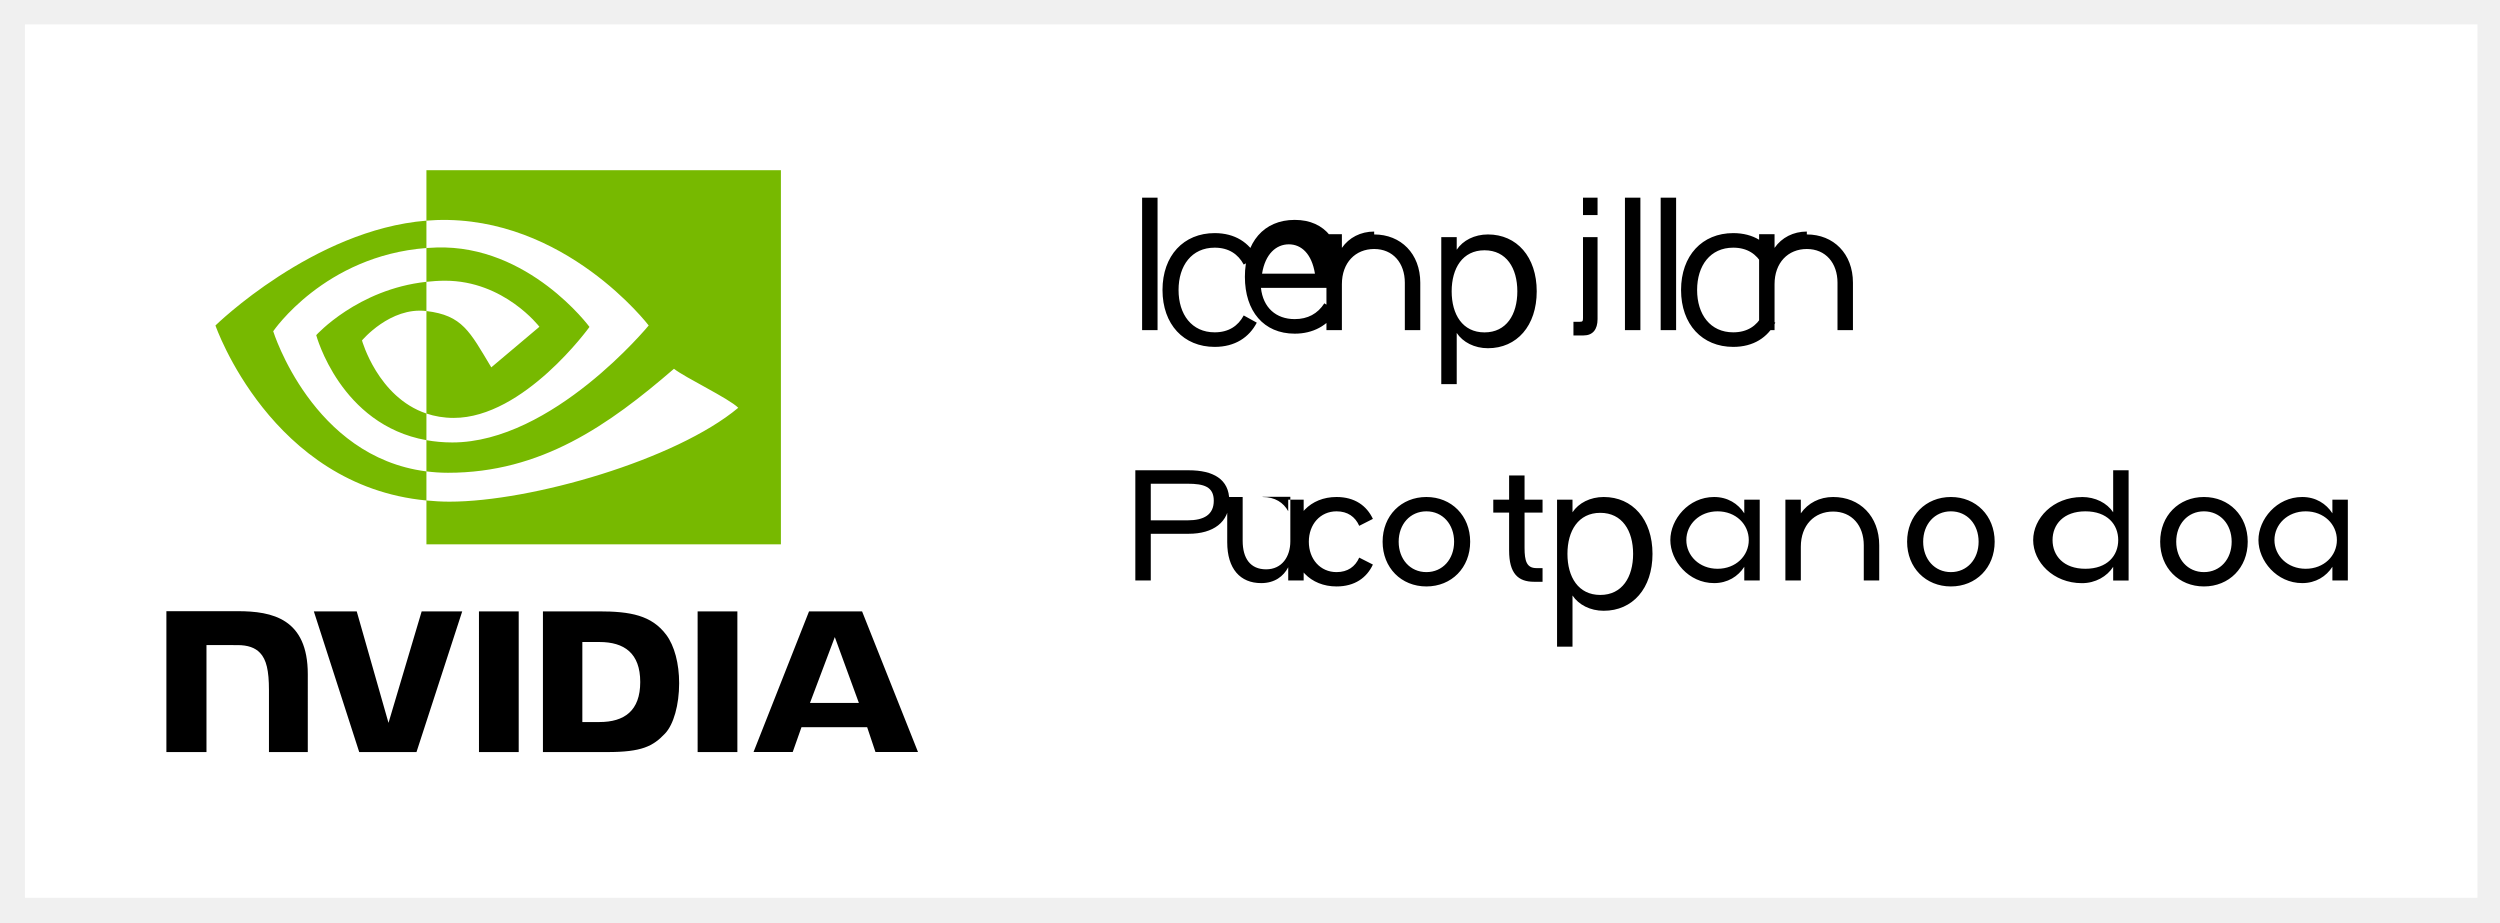
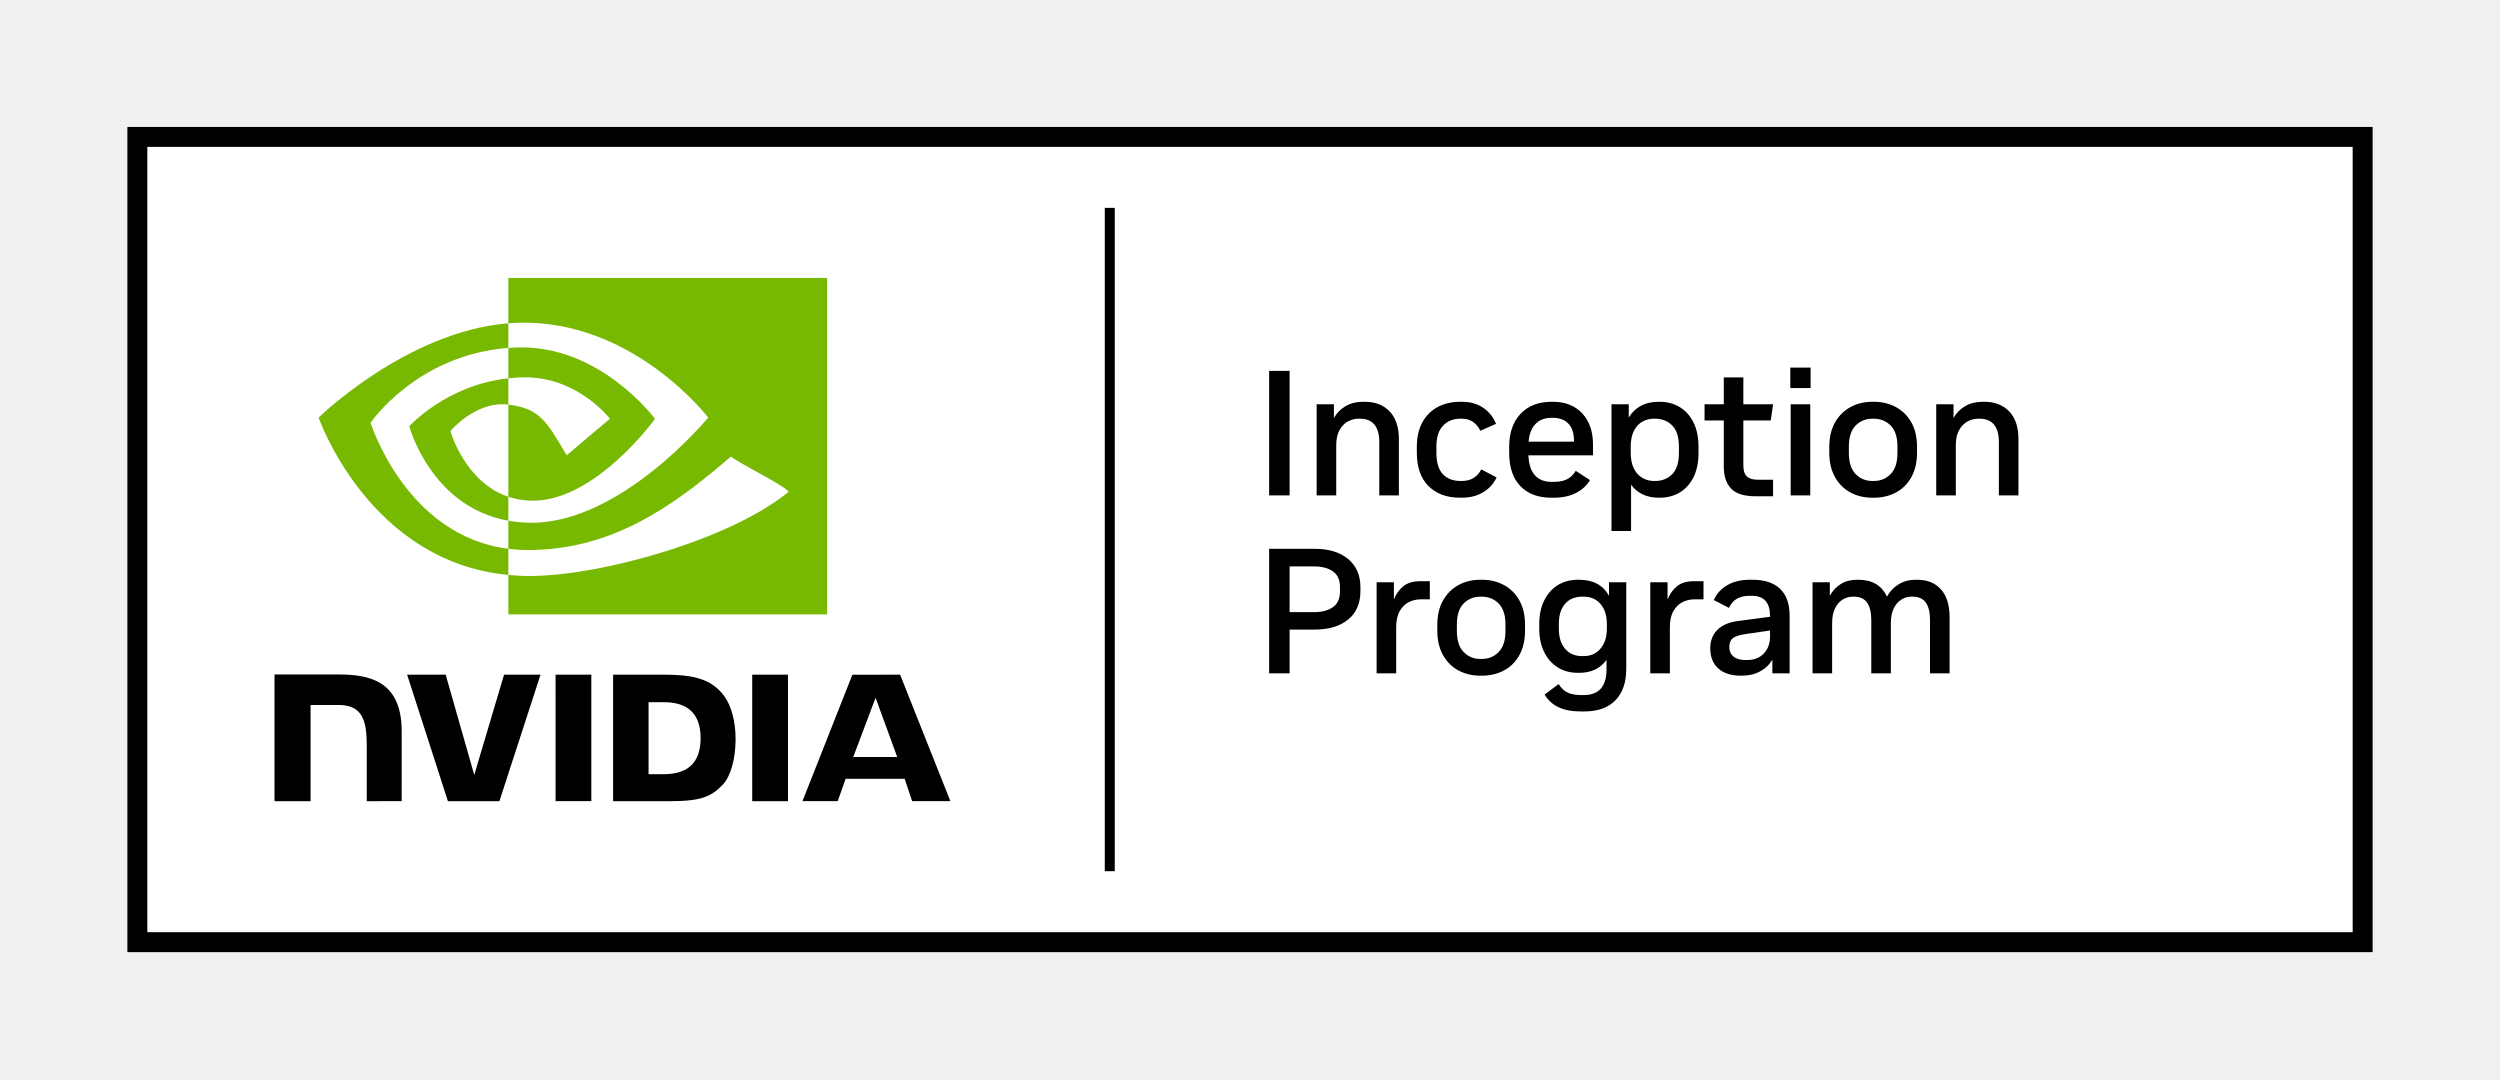
- <svg xmlns="http://www.w3.org/2000/svg" id="Artwork" width="450" height="166" viewBox="25 25 450 166">
+ <svg xmlns="http://www.w3.org/2000/svg" id="Artwork" viewBox="0 0 500.429 216">
  <defs>
    <style>
      .cls-1 {
        fill: #fff;
      }
+ 
      .cls-2 {
-         fill: #77b900;
+         fill: #76b900;
      }
    </style>
  </defs>
-   <g id="Badge">
+   <g id="Inception_Program" data-name="Inception Program">
    <rect class="cls-1" x="29.492" y="29.398" width="441.446" height="157.204" />
+     <path d="M25.499,25.405V190.595H474.931V25.405H25.499ZM470.938,186.602H29.492V29.398H470.938V186.602Zm-247.796-12.211h-1.996V41.608h1.996V174.392Zm35.002-75.228h-4.097v-24.932h4.097v24.932Zm17.949-10.721c0-1.496-.319-2.642-.961-3.438-.642-.794-1.616-1.193-2.92-1.193h-.249c-.761,0-1.484,.189-2.174,.57-.688,.381-1.247,.961-1.674,1.745-.427,.783-.64,1.78-.64,2.992v10.044h-3.92v-18.237h3.456v2.743c.57-.997,1.347-1.786,2.333-2.368,.986-.582,2.155-.874,3.508-.874h.358c2.066,0,3.715,.642,4.95,1.923,1.235,1.283,1.854,3.135,1.854,5.557v11.256h-3.92v-10.721Zm9.849,8.85c-1.554-1.554-2.333-3.78-2.333-6.678v-1.175c0-1.9,.361-3.519,1.086-4.863,.725-1.341,1.739-2.368,3.046-3.081,1.307-.711,2.814-1.069,4.525-1.069h.356c1.685,0,3.116,.404,4.293,1.212,1.175,.808,2.024,1.877,2.545,3.204l-3.133,1.39c-.358-.734-.839-1.324-1.444-1.763-.605-.439-1.359-.659-2.261-.659h-.321c-1.401,0-2.547,.464-3.436,1.39-.891,.926-1.336,2.315-1.336,4.167v1.318c0,1.923,.433,3.336,1.299,4.238,.868,.903,2.024,1.353,3.473,1.353h.321c.949,0,1.745-.207,2.387-.622,.64-.416,1.138-.98,1.496-1.693l3.063,1.604c-.524,1.187-1.39,2.161-2.601,2.92-1.21,.76-2.659,1.14-4.345,1.14h-.356c-2.661,0-4.768-.779-6.324-2.335Zm24.596,2.335h.533c1.687,0,3.147-.315,4.382-.945,1.235-.628,2.172-1.49,2.814-2.582l-2.849-1.852c-.427,.736-.992,1.287-1.693,1.656-.7,.367-1.585,.551-2.654,.551h-.533c-1.401,0-2.499-.439-3.295-1.316-.794-.879-1.227-2.209-1.299-3.991h12.928v-2.172c0-2.611-.717-4.689-2.155-6.233-1.436-1.542-3.388-2.315-5.858-2.315h-.321c-2.588,0-4.642,.802-6.162,2.404-1.521,1.604-2.281,3.817-2.281,6.643v1.175c0,2.874,.742,5.089,2.227,6.643,1.484,1.556,3.556,2.335,6.216,2.335Zm-3.152-14.783c.796-.806,1.846-1.21,3.152-1.21h.284c1.33,0,2.37,.387,3.118,1.158,.748,.771,1.123,1.894,1.123,3.365v.249h-9.084c.143-1.567,.611-2.754,1.407-3.562Zm24.843,14.783c1.496,0,2.826-.346,3.989-1.034s2.083-1.703,2.76-3.046c.676-1.341,1.015-2.973,1.015-4.898v-1.175c0-1.946-.338-3.591-1.015-4.932-.676-1.341-1.596-2.364-2.76-3.063s-2.493-1.051-3.989-1.051h-.215c-1.401,0-2.605,.28-3.614,.837-1.011,.559-1.799,1.336-2.369,2.333v-2.671h-3.456v25.361h3.92v-9.262c.593,.831,1.359,1.473,2.296,1.923,.937,.452,2.012,.678,3.224,.678h.215Zm-1.177-3.349c-.783,0-1.531-.195-2.244-.588-.711-.392-1.287-1.009-1.726-1.852-.441-.843-.659-1.929-.659-3.259v-1.106c0-1.353,.218-2.445,.659-3.276,.439-.831,1.009-1.436,1.709-1.817,.7-.381,1.455-.57,2.261-.57h.286c1.353,0,2.482,.452,3.384,1.353,.901,.903,1.353,2.329,1.353,4.275v1.21c0,1.948-.452,3.373-1.353,4.275-.903,.903-2.031,1.353-3.384,1.353h-.286Zm13.999-12.111h-3.848v-3.241h3.848v-5.379h3.918v5.379h5.949l-.464,3.241h-5.485v9.012c0,1.02,.238,1.751,.713,2.19,.474,.441,1.187,.659,2.136,.659h3.1v3.313h-3.491c-2.304,0-3.943-.516-4.917-1.55-.974-1.032-1.459-2.511-1.459-4.434v-9.19Zm13.32-10.578h4.061v4.095h-4.061v-4.095Zm.072,7.337h3.92v18.237h-3.92v-18.237Zm11.95,17.65c1.295,.7,2.76,1.051,4.399,1.051h.321c1.639,0,3.11-.352,4.416-1.051,1.306-.7,2.333-1.728,3.081-3.081,.748-1.355,1.123-2.98,1.123-4.88v-1.175c0-1.9-.375-3.519-1.123-4.863-.748-1.341-1.774-2.368-3.081-3.081-1.307-.711-2.777-1.069-4.416-1.069h-.321c-1.639,0-3.104,.358-4.399,1.069-1.295,.713-2.321,1.739-3.081,3.081-.76,1.343-1.14,2.974-1.14,4.898v1.14c0,1.9,.381,3.525,1.14,4.88,.76,1.353,1.786,2.381,3.081,3.081Zm-.302-9.208c0-1.875,.45-3.27,1.353-4.184s2.018-1.372,3.347-1.372h.286c1.353,0,2.48,.458,3.382,1.372,.903,.914,1.355,2.31,1.355,4.184v1.318c0,1.877-.452,3.276-1.355,4.202-.903,.928-2.029,1.39-3.382,1.39h-.286c-1.33,0-2.445-.462-3.347-1.39-.903-.926-1.353-2.325-1.353-4.202v-1.318Zm33.945-1.461v11.256h-3.92v-10.721c0-1.496-.319-2.642-.961-3.438-.642-.794-1.616-1.193-2.92-1.193h-.249c-.761,0-1.484,.189-2.174,.57-.688,.381-1.247,.961-1.674,1.745-.427,.783-.64,1.78-.64,2.992v10.044h-3.92v-18.237h3.456v2.743c.57-.997,1.347-1.786,2.333-2.368s2.155-.874,3.508-.874h.358c2.066,0,3.715,.642,4.95,1.923,1.235,1.283,1.853,3.135,1.853,5.557Zm-134.174,23.995c-1.639-1.364-3.871-2.047-6.697-2.047h-9.119v24.932h4.097v-8.763h5.021c2.826,0,5.058-.671,6.697-2.012,1.639-1.341,2.457-3.247,2.457-5.717v-.748c0-2.399-.818-4.279-2.457-5.646Zm-1.639,6.502c0,1.424-.47,2.47-1.407,3.133-.937,.665-2.19,.997-3.757,.997h-4.915v-9.153h4.915c1.567,0,2.82,.332,3.757,.997s1.407,1.699,1.407,3.098v.928Zm16.134-2.066h1.853v3.632h-1.817c-.856,0-1.656,.191-2.404,.57-.748,.381-1.355,.98-1.817,1.799-.464,.82-.694,1.906-.694,3.259v9.19h-3.92v-18.237h3.456v3.456c.45-1.115,1.086-2.006,1.906-2.671,.82-.665,1.964-.997,3.436-.997Zm16.707,.783c-1.307-.711-2.777-1.069-4.416-1.069h-.321c-1.639,0-3.104,.358-4.399,1.069-1.295,.713-2.321,1.739-3.081,3.081-.76,1.343-1.14,2.974-1.14,4.898v1.14c0,1.9,.381,3.525,1.14,4.88,.76,1.353,1.786,2.381,3.081,3.081s2.76,1.051,4.399,1.051h.321c1.639,0,3.11-.352,4.416-1.051s2.333-1.728,3.081-3.081c.748-1.355,1.123-2.98,1.123-4.88v-1.175c0-1.9-.375-3.519-1.123-4.863-.748-1.341-1.774-2.368-3.081-3.081Zm.286,9.19c0,1.877-.452,3.276-1.355,4.202-.903,.928-2.029,1.39-3.382,1.39h-.286c-1.33,0-2.445-.462-3.348-1.39-.903-.926-1.353-2.325-1.353-4.202v-1.318c0-1.875,.45-3.27,1.353-4.184,.903-.914,2.018-1.372,3.348-1.372h.286c1.353,0,2.48,.458,3.382,1.372,.903,.914,1.355,2.31,1.355,4.184v1.318Zm20.729-7.053c-1.189-2.138-3.183-3.206-5.986-3.206h-.249c-1.542,0-2.897,.369-4.059,1.105-1.165,.736-2.066,1.768-2.708,3.098-.642,1.33-.962,2.874-.962,4.631v.961c0,1.759,.321,3.301,.962,4.631,.642,1.33,1.542,2.364,2.708,3.098,1.162,.736,2.516,1.105,4.059,1.105h.249c2.424,0,4.252-.868,5.487-2.601v1.888c0,3.442-1.521,5.164-4.559,5.164h-.464c-1.164,0-2.095-.172-2.797-.516-.7-.344-1.287-.908-1.763-1.691l-2.814,2.101c.665,1.115,1.585,1.96,2.76,2.53,1.177,.568,2.665,.854,4.47,.854h.748c2.685,0,4.749-.742,6.198-2.227,1.448-1.484,2.172-3.591,2.172-6.322v-17.311h-3.454v2.708Zm-.429,6.554c0,1.662-.421,2.998-1.264,4.007s-1.966,1.513-3.365,1.513h-.321c-1.45,0-2.59-.491-3.419-1.477-.833-.986-1.247-2.321-1.247-4.008v-.997c0-1.685,.414-3.009,1.247-3.972,.829-.961,1.969-1.442,3.419-1.442h.321c1.399,0,2.522,.493,3.365,1.479s1.264,2.321,1.264,4.007v.891Zm17.489-9.474h1.853v3.632h-1.817c-.856,0-1.656,.191-2.404,.57-.748,.381-1.355,.98-1.817,1.799-.464,.82-.694,1.906-.694,3.259v9.19h-3.92v-18.237h3.456v3.456c.45-1.115,1.086-2.006,1.906-2.671,.82-.665,1.964-.997,3.436-.997Zm11.683-.286h-.535c-1.78,0-3.293,.363-4.54,1.086-1.247,.725-2.143,1.716-2.69,2.975l3.029,1.567c.427-.877,.978-1.502,1.656-1.869,.676-.369,1.525-.553,2.545-.553h.392c2.422,0,3.634,1.353,3.634,4.061v.143l-6.448,.854c-1.805,.238-3.175,.831-4.113,1.78-.939,.951-1.407,2.172-1.407,3.668,0,1.734,.533,3.083,1.602,4.043,1.069,.962,2.576,1.444,4.523,1.444h.249c1.355,0,2.565-.292,3.634-.874,1.069-.582,1.877-1.37,2.422-2.368v2.777h3.456v-11.54c0-2.35-.63-4.138-1.888-5.361-1.258-1.222-3.098-1.834-5.52-1.834Zm3.491,11.291c0,1.45-.416,2.607-1.247,3.473-.831,.868-1.948,1.301-3.349,1.301h-.356c-1.02,0-1.811-.232-2.368-.696-.559-.462-.837-1.098-.837-1.906,0-.806,.242-1.399,.729-1.78,.487-.379,1.347-.653,2.582-.819l4.845-.711v1.138Zm34.211-9.368c1.152,1.283,1.728,3.135,1.728,5.557v11.256h-3.918v-10.721c0-1.496-.28-2.642-.837-3.438-.559-.794-1.444-1.192-2.654-1.192h-.286c-.665,0-1.312,.189-1.94,.57-.63,.381-1.14,.961-1.533,1.745-.39,.783-.588,1.78-.588,2.992v10.044h-3.918v-10.721c0-1.496-.28-2.642-.837-3.438-.559-.794-1.444-1.192-2.654-1.192h-.286c-.665,0-1.312,.189-1.94,.57-.63,.381-1.14,.961-1.531,1.745-.392,.783-.588,1.78-.588,2.992v10.044h-3.92v-18.237h3.456v2.708c.545-.997,1.276-1.782,2.19-2.35,.914-.57,1.989-.856,3.224-.856h.321c2.754,0,4.654,1.129,5.7,3.384,.57-1.044,1.347-1.871,2.333-2.476,.986-.605,2.13-.908,3.436-.908h.321c1.995,0,3.568,.642,4.72,1.923Z" />
    <g id="NVIDIA_Logo" data-name="NVIDIA Logo">
-       <path id="NVIDIA" d="M111.212,135.046l.003,25.324h7.152v-25.324l-7.154-0Zm-56.262-.034v25.359h7.216v-19.255l5.59,.002c1.852,0,3.17,.461,4.063,1.413,1.131,1.206,1.593,3.149,1.593,6.705v11.135l6.99-.001,.001-14.009c0-10-6.374-11.348-12.61-11.348h-12.843m67.778,.035v25.323h11.6c6.181,0,8.198-1.028,10.379-3.333,1.542-1.618,2.539-5.169,2.539-9.051,0-3.559-.843-6.735-2.315-8.713-2.65-3.536-6.467-4.228-12.166-4.228h-10.038Zm7.094,5.514h3.075c4.461,0,7.346,2.003,7.346,7.202,0,5.199-2.885,7.203-7.346,7.203h-3.075v-14.404Zm-28.922-5.514l-5.969,20.07-5.72-20.069-7.72-.001,8.168,25.323h10.308l8.232-25.323h-7.3Zm49.674,25.323h7.153v-25.322l-7.155-.001.002,25.323Zm20.049-25.314l-9.987,25.306h7.052l1.58-4.473h11.819l1.496,4.473h7.657l-10.063-25.308-9.554.002Zm4.643,4.617l4.332,11.855h-8.802l4.469-11.855Z" />
-       <path id="Eye_Mark" data-name="Eye Mark" class="cls-2" d="M101.757,75.727v-6.084c.59-.042,1.187-.073,1.795-.093,16.639-.523,27.556,14.297,27.556,14.297,0,0-11.79,16.376-24.432,16.376-1.821,0-3.45-.293-4.919-.787v-18.448c6.478.782,7.78,3.644,11.675,10.135l8.661-7.303s-6.323-8.292-16.981-8.292c-1.16,0-2.268.082-3.356.198m0-20.097v9.087c.597-.047,1.195-.085,1.795-.107,23.14-.78,38.215,18.977,38.215,18.977,0,0-17.316,21.056-35.355,21.056-1.653,0-3.201-.153-4.655-.41v5.617c1.244.158,2.532.251,3.876.251,16.788,0,28.928-8.573,40.684-18.72,1.948,1.561,9.928,5.357,11.569,7.021-11.178,9.357-37.227,16.899-51.994,16.899-1.423,0-2.792-.086-4.134-.215v7.894h63.806V55.63h-63.806Zm0,43.807v4.796c-15.527-2.768-19.836-18.908-19.836-18.908,0,0,7.455-8.26,19.836-9.598v5.262c-.01,0-.016-.002-.024-.002-6.497-.78-11.574,5.291-11.574,5.291,0,0,2.844,10.219,11.598,13.16m-27.577-14.812s9.202-13.579,27.577-14.983v-4.926c-20.352,1.633-37.976,18.87-37.976,18.87,0,0,9.981,28.858,37.976,31.5v-5.236c-20.543-2.585-27.577-25.225-27.577-25.225Z" />
-       <path id="Inception_Program" d="M230.58,60.58h2.78v23.84h-2.78v-23.84ZM243.64,69.58c-4.13,0-6.5,3.22-6.5,7.62s2.37,7.62,6.5,7.62c2.52,0,4.22-1.15,5.23-3.04l2.35,1.3c-1.38,2.65-3.92,4.36-7.58,4.36-5.58,0-9.39-4.04-9.39-10.24s3.81-10.24,9.39-10.24c3.66,0,6.2,1.71,7.58,4.36l-2.35,1.3c-1.01-1.88-2.71-3.04-5.23-3.04ZM264.48,76.82h-12.51c.38,3.55,2.71,5.62,6.08,5.62,2.33,0,4.13-.96,5.33-2.84l2.26,1.39c-1.67,2.65-4.32,4.07-7.59,4.07-5.58,0-8.97-4.04-8.97-10.24s3.38-10.24,8.97-10.24,8.49,4.04,8.49,10.24c0,.38,0,.96-.06,2Zm-12.32-2.56h9.53c-.57-3.55-2.42-5.28-4.7-5.28s-4.25,1.73-4.82,5.28ZM272.35,67.2c4.81,0,8.3,3.46,8.3,8.69v8.53h-2.78v-8.53c0-3.55-2.14-6.07-5.52-6.07s-5.81,2.46-5.81,6.33v8.27h-2.78v-17.26h2.78v2.46c1.29-1.86,3.38-2.94,5.81-2.94v-.48ZM284.43,67.68h2.78v2.27c1.1-1.67,3.19-2.75,5.62-2.75,5.2,0,8.78,4.04,8.78,10.24s-3.57,10.24-8.78,10.24c-2.43,0-4.51-1.08-5.62-2.75v9.21h-2.78v-26.45Zm7.78,2.37c-3.94,0-5.91,3.22-5.91,7.39s1.96,7.39,5.91,7.39,5.91-3.22,5.91-7.39-1.96-7.39-5.91-7.39ZM312.56,82.44c0,1.86-.86,2.94-2.52,2.94h-1.82v-2.46h1.15c.48,0,.57-.1.57-.67v-14.57h2.62v14.76ZM309.94,60.58h2.62v3.13h-2.62v-3.13ZM317.49,60.58h2.78v23.84h-2.78v-23.84ZM323.92,60.58h2.78v23.84h-2.78v-23.84ZM336.98,69.58c-4.13,0-6.5,3.22-6.5,7.62s2.37,7.62,6.5,7.62c2.52,0,4.22-1.15,5.23-3.04l2.35,1.3c-1.38,2.65-3.92,4.36-7.58,4.36-5.58,0-9.39-4.04-9.39-10.24s3.81-10.24,9.39-10.24c3.66,0,6.2,1.71,7.58,4.36l-2.35,1.3c-1.01-1.88-2.71-3.04-5.23-3.04ZM350.23,67.2c4.81,0,8.3,3.46,8.3,8.69v8.53h-2.78v-8.53c0-3.55-2.14-6.07-5.52-6.07s-5.81,2.46-5.81,6.33v8.27h-2.78v-17.26h2.78v2.46c1.29-1.86,3.38-2.94,5.81-2.94v-.48Z" />
-       <path id="Inception_Program-2" data-name="Inception Program" d="M229.36,109.65h9.61c4.38,0,7.3,1.58,7.3,5.48s-2.93,5.95-7.3,5.95h-6.83v8.4h-2.78v-19.84Zm9.42,9.01c2.93,0,4.7-1.01,4.7-3.53s-1.77-3.06-4.7-3.06h-6.64v6.59h6.64ZM252.27,114.46c2.24,0,3.76,1.01,4.61,2.56v-2.08h2.78v14.54h-2.78v-2.37c-.86,1.63-2.43,2.85-4.87,2.85-3.76,0-6.11-2.56-6.11-7.36v-8.14h2.78v7.88c0,3.17,1.38,5.14,4.22,5.14s4.36-2.27,4.36-5.04v-8.01h-5v.04ZM265.58,114.46c3.28,0,5.43,1.58,6.54,3.94l-2.46,1.25c-.72-1.63-2.08-2.61-4.08-2.61-2.93,0-4.99,2.33-4.99,5.47s2.06,5.47,4.99,5.47c2,0,3.36-.98,4.08-2.61l2.46,1.25c-1.1,2.37-3.26,3.94-6.54,3.94-4.7,0-7.88-3.36-7.88-8.05s3.17-8.05,7.88-8.05ZM281.75,114.46c4.51,0,7.88,3.36,7.88,8.05s-3.36,8.05-7.88,8.05-7.88-3.36-7.88-8.05,3.36-8.05,7.88-8.05Zm0,2.58c-2.93,0-4.99,2.33-4.99,5.47s2.06,5.47,4.99,5.47,4.99-2.33,4.99-5.47-2.06-5.47-4.99-5.47ZM299.42,123.61c0,2.37.38,3.65,2.14,3.65h1.1v2.46h-1.54c-2.85,0-4.48-1.48-4.48-5.62v-6.83h-2.85v-2.33h2.85v-4.36h2.78v4.36h3.24v2.33h-3.24v6.33ZM305.27,114.94h2.78v2.27c1.1-1.67,3.19-2.75,5.62-2.75,5.2,0,8.78,4.04,8.78,10.24s-3.57,10.24-8.78,10.24c-2.43,0-4.51-1.08-5.62-2.75v9.21h-2.78v-26.45Zm7.78,2.37c-3.94,0-5.91,3.22-5.91,7.39s1.96,7.39,5.91,7.39,5.91-3.22,5.91-7.39-1.96-7.39-5.91-7.39ZM333.54,114.46c2.43,0,4.32,1.2,5.43,2.94v-2.46h2.78v14.54h-2.78v-2.46c-1.1,1.73-3,2.94-5.43,2.94-4.61,0-7.88-4.04-7.88-7.75s3.26-7.75,7.88-7.75Zm.62,2.58c-3.28,0-5.62,2.37-5.62,5.17s2.33,5.17,5.62,5.17,5.62-2.33,5.62-5.17-2.33-5.17-5.62-5.17ZM346.37,114.94h2.78v2.46c1.29-1.86,3.38-2.94,5.81-2.94,4.81,0,8.3,3.46,8.3,8.69v6.33h-2.78v-6.33c0-3.55-2.14-6.07-5.52-6.07s-5.81,2.46-5.81,6.33v6.07h-2.78v-14.54ZM376.16,114.46c4.51,0,7.88,3.36,7.88,8.05s-3.36,8.05-7.88,8.05-7.88-3.36-7.88-8.05,3.36-8.05,7.88-8.05Zm0,2.58c-2.93,0-4.99,2.33-4.99,5.47s2.06,5.47,4.99,5.47,4.99-2.33,4.99-5.47-2.06-5.47-4.99-5.47ZM399.75,114.46c2.43,0,4.51,1.08,5.62,2.75v-7.56h2.78v19.84h-2.78v-2.46c-1.1,1.73-3.19,2.94-5.62,2.94-5.2,0-8.78-3.84-8.78-7.75s3.57-7.75,8.78-7.75Zm.62,2.58c-3.94,0-5.91,2.37-5.91,5.17s1.96,5.17,5.91,5.17,5.91-2.37,5.91-5.17-1.96-5.17-5.91-5.17ZM421.71,114.46c4.51,0,7.88,3.36,7.88,8.05s-3.36,8.05-7.88,8.05-7.88-3.36-7.88-8.05,3.36-8.05,7.88-8.05Zm0,2.58c-2.93,0-4.99,2.33-4.99,5.47s2.06,5.47,4.99,5.47,4.99-2.33,4.99-5.47-2.06-5.47-4.99-5.47ZM439.4,114.46c2.43,0,4.32,1.2,5.43,2.94v-2.46h2.78v14.54h-2.78v-2.46c-1.1,1.73-3,2.94-5.43,2.94-4.61,0-7.88-4.04-7.88-7.75s3.26-7.75,7.88-7.75Zm.62,2.58c-3.28,0-5.62,2.37-5.62,5.17s2.33,5.17,5.62,5.17,5.62-2.33,5.62-5.17-2.33-5.17-5.62-5.17Z" />
+       <path id="NVIDIA" d="M111.212,135.046l.003,25.324h7.152v-25.324l-7.154-0Zm-56.262-.034v25.359h7.216v-19.255l5.59,.002c1.852,0,3.17,.461,4.063,1.413,1.131,1.206,1.593,3.149,1.593,6.705v11.135l6.99-.001,.001-14.009c0-10-6.374-11.348-12.61-11.348h-12.843m67.778,.035v25.323h11.6c6.181,0,8.198-1.028,10.379-3.333,1.542-1.618,2.539-5.169,2.539-9.051,0-3.559-.843-6.735-2.315-8.713-2.65-3.536-6.467-4.228-12.166-4.228h-10.038Zm7.094,5.514h3.075c4.461,0,7.346,2.003,7.346,7.202,0,5.199-2.885,7.203-7.346,7.203h-3.075v-14.404Zm-28.922-5.514l-5.969,20.07-5.72-20.069-7.72-.001,8.168,25.323h10.308l8.232-25.323h-7.3Zm49.674,25.323h7.153v-25.322l-7.155-.001,.002,25.323Zm20.049-25.314l-9.987,25.306h7.052l1.58-4.473h11.819l1.496,4.473h7.657l-10.063-25.308-9.554,.002Zm4.643,4.617l4.332,11.855h-8.802l4.469-11.855Z" />
+       <path id="Eye_Mark" data-name="Eye Mark" class="cls-2" d="M101.757,75.727v-6.084c.59-.042,1.187-.073,1.795-.093,16.639-.523,27.556,14.297,27.556,14.297,0,0-11.79,16.376-24.432,16.376-1.821,0-3.45-.293-4.919-.787v-18.448c6.478,.782,7.78,3.644,11.675,10.135l8.661-7.303s-6.323-8.292-16.981-8.292c-1.16,0-2.268,.082-3.356,.198m0-20.097v9.087c.597-.047,1.195-.085,1.795-.107,23.14-.78,38.215,18.977,38.215,18.977,0,0-17.316,21.056-35.355,21.056-1.653,0-3.201-.153-4.655-.41v5.617c1.244,.158,2.532,.251,3.876,.251,16.788,0,28.928-8.573,40.684-18.72,1.948,1.561,9.928,5.357,11.569,7.021-11.178,9.357-37.227,16.899-51.994,16.899-1.423,0-2.792-.086-4.134-.215v7.894h63.806V55.63h-63.806Zm0,43.807v4.796c-15.527-2.768-19.836-18.908-19.836-18.908,0,0,7.455-8.26,19.836-9.598v5.262c-.01,0-.016-.002-.024-.002-6.497-.78-11.574,5.291-11.574,5.291,0,0,2.844,10.219,11.598,13.16m-27.577-14.812s9.202-13.579,27.577-14.983v-4.926c-20.352,1.633-37.976,18.87-37.976,18.87,0,0,9.981,28.858,37.976,31.5v-5.236c-20.543-2.585-27.577-25.225-27.577-25.225Z" />
    </g>
  </g>
</svg>
